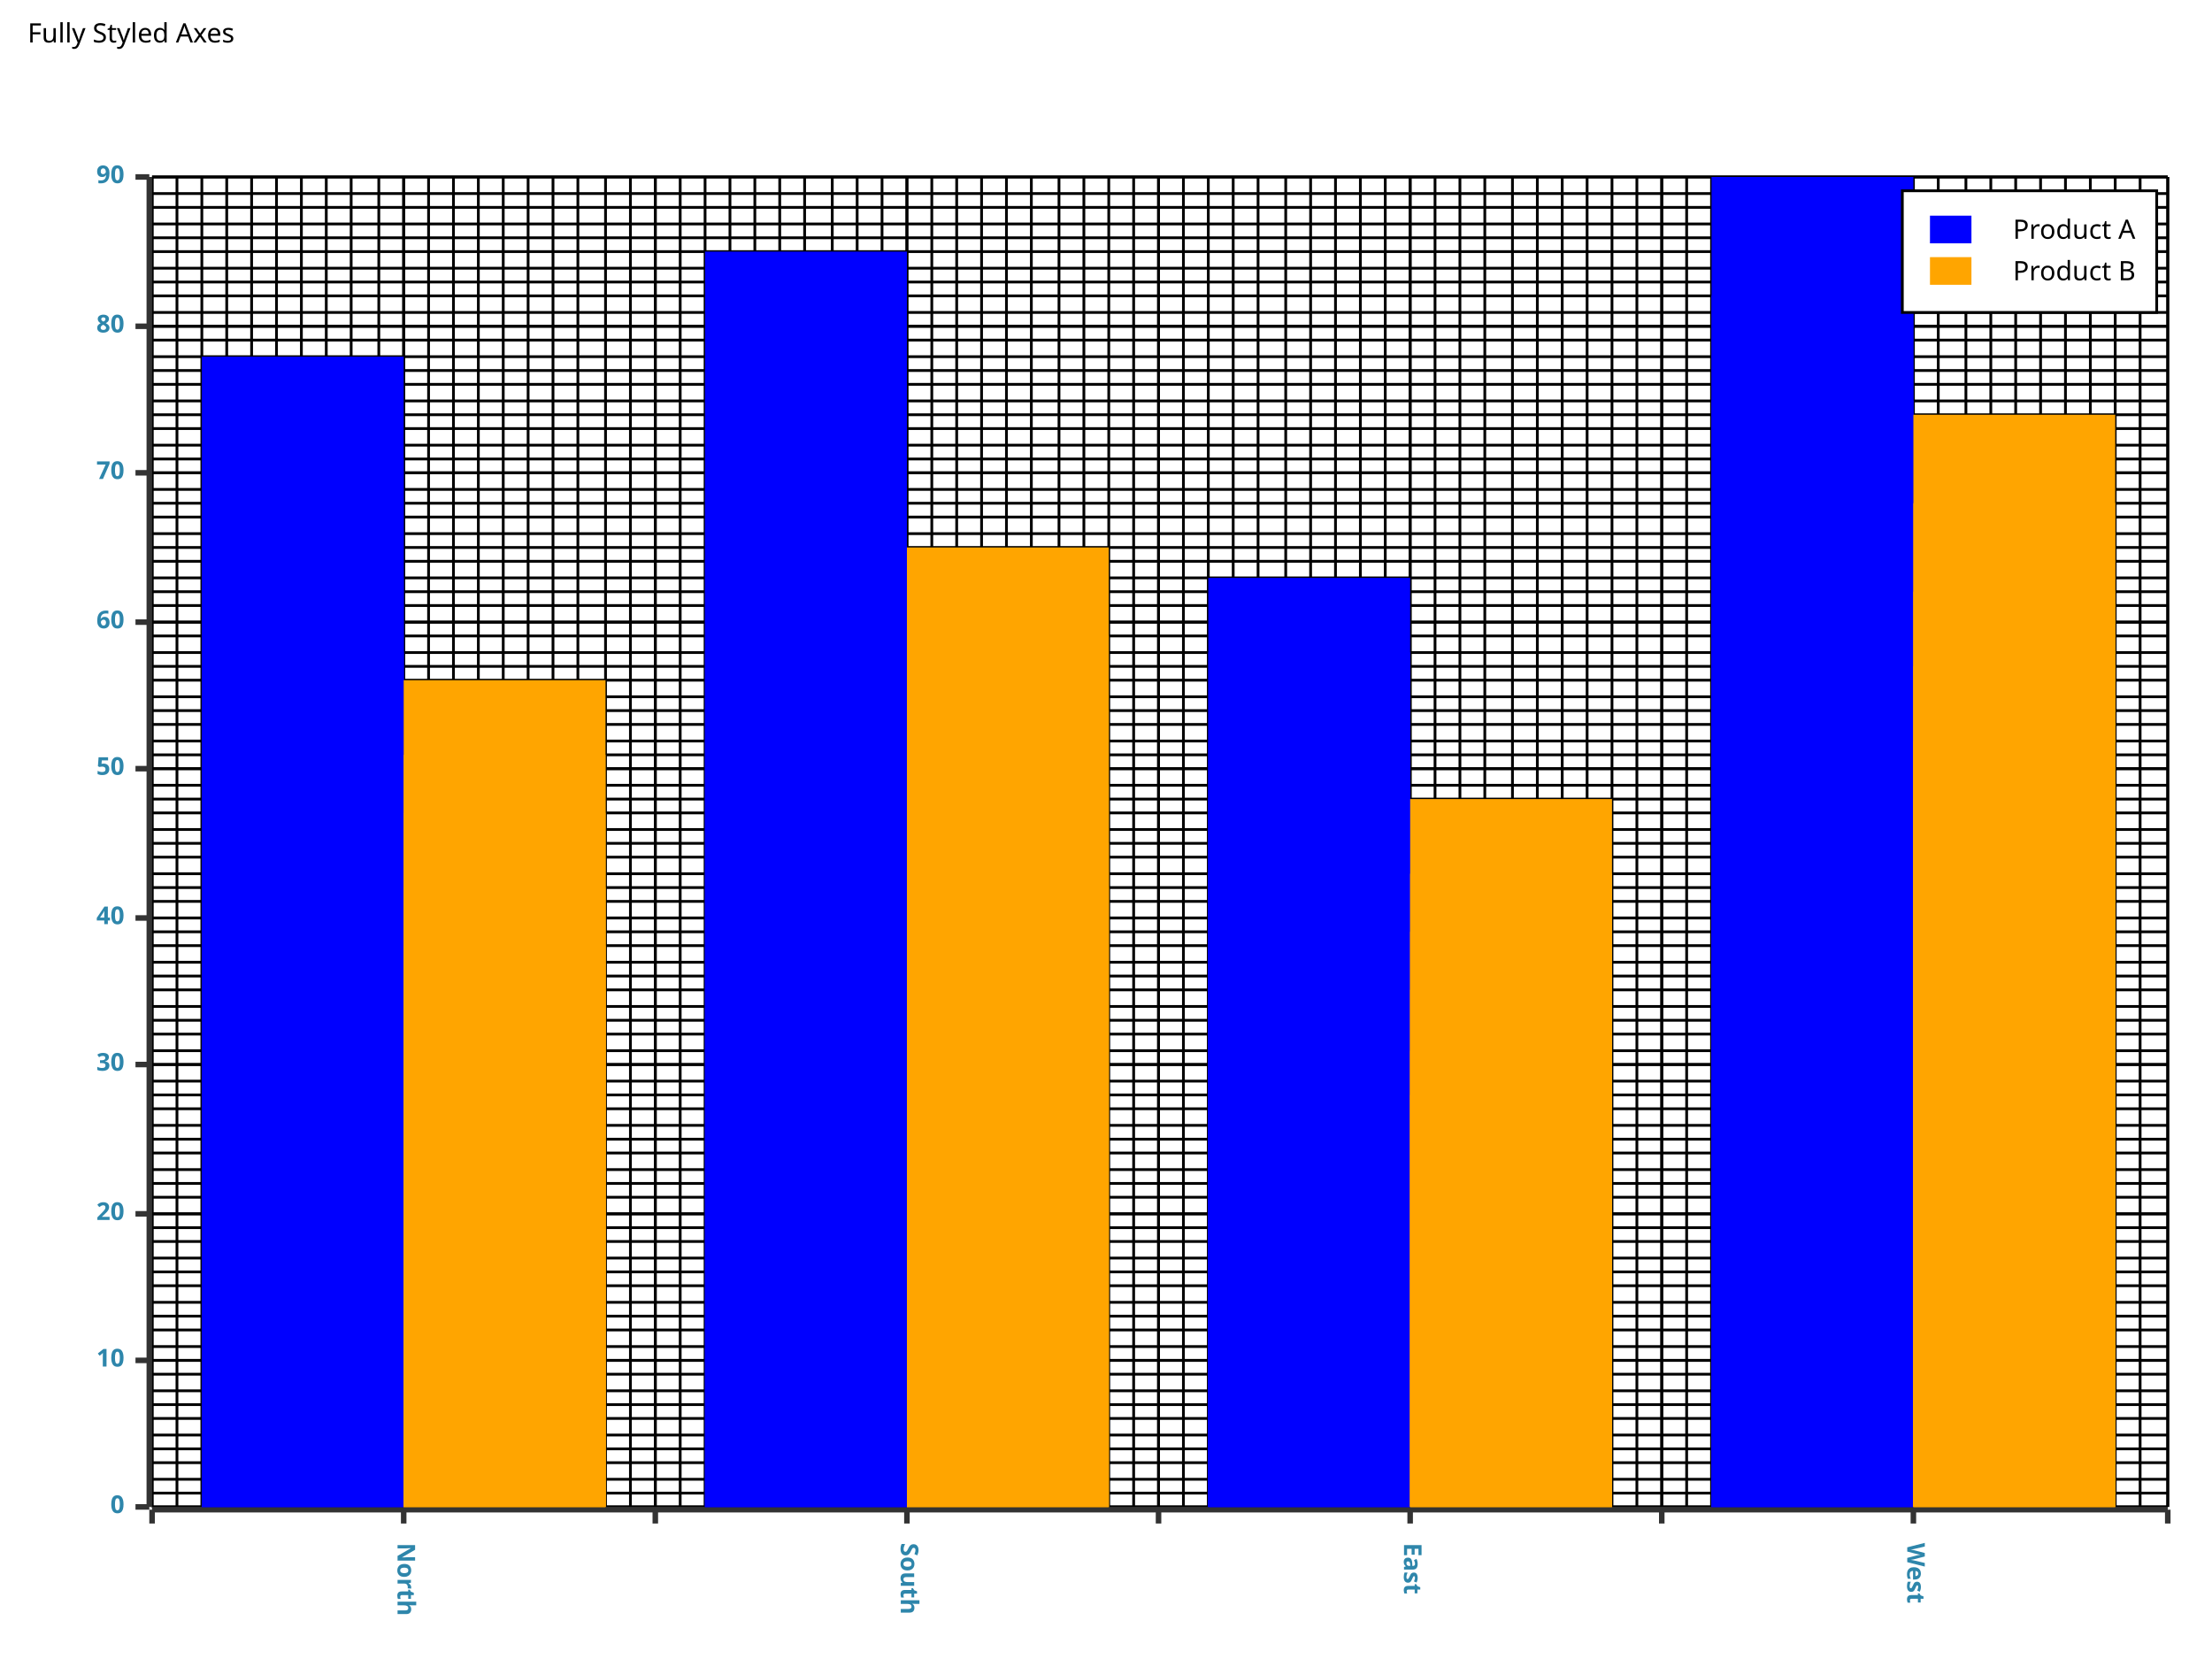
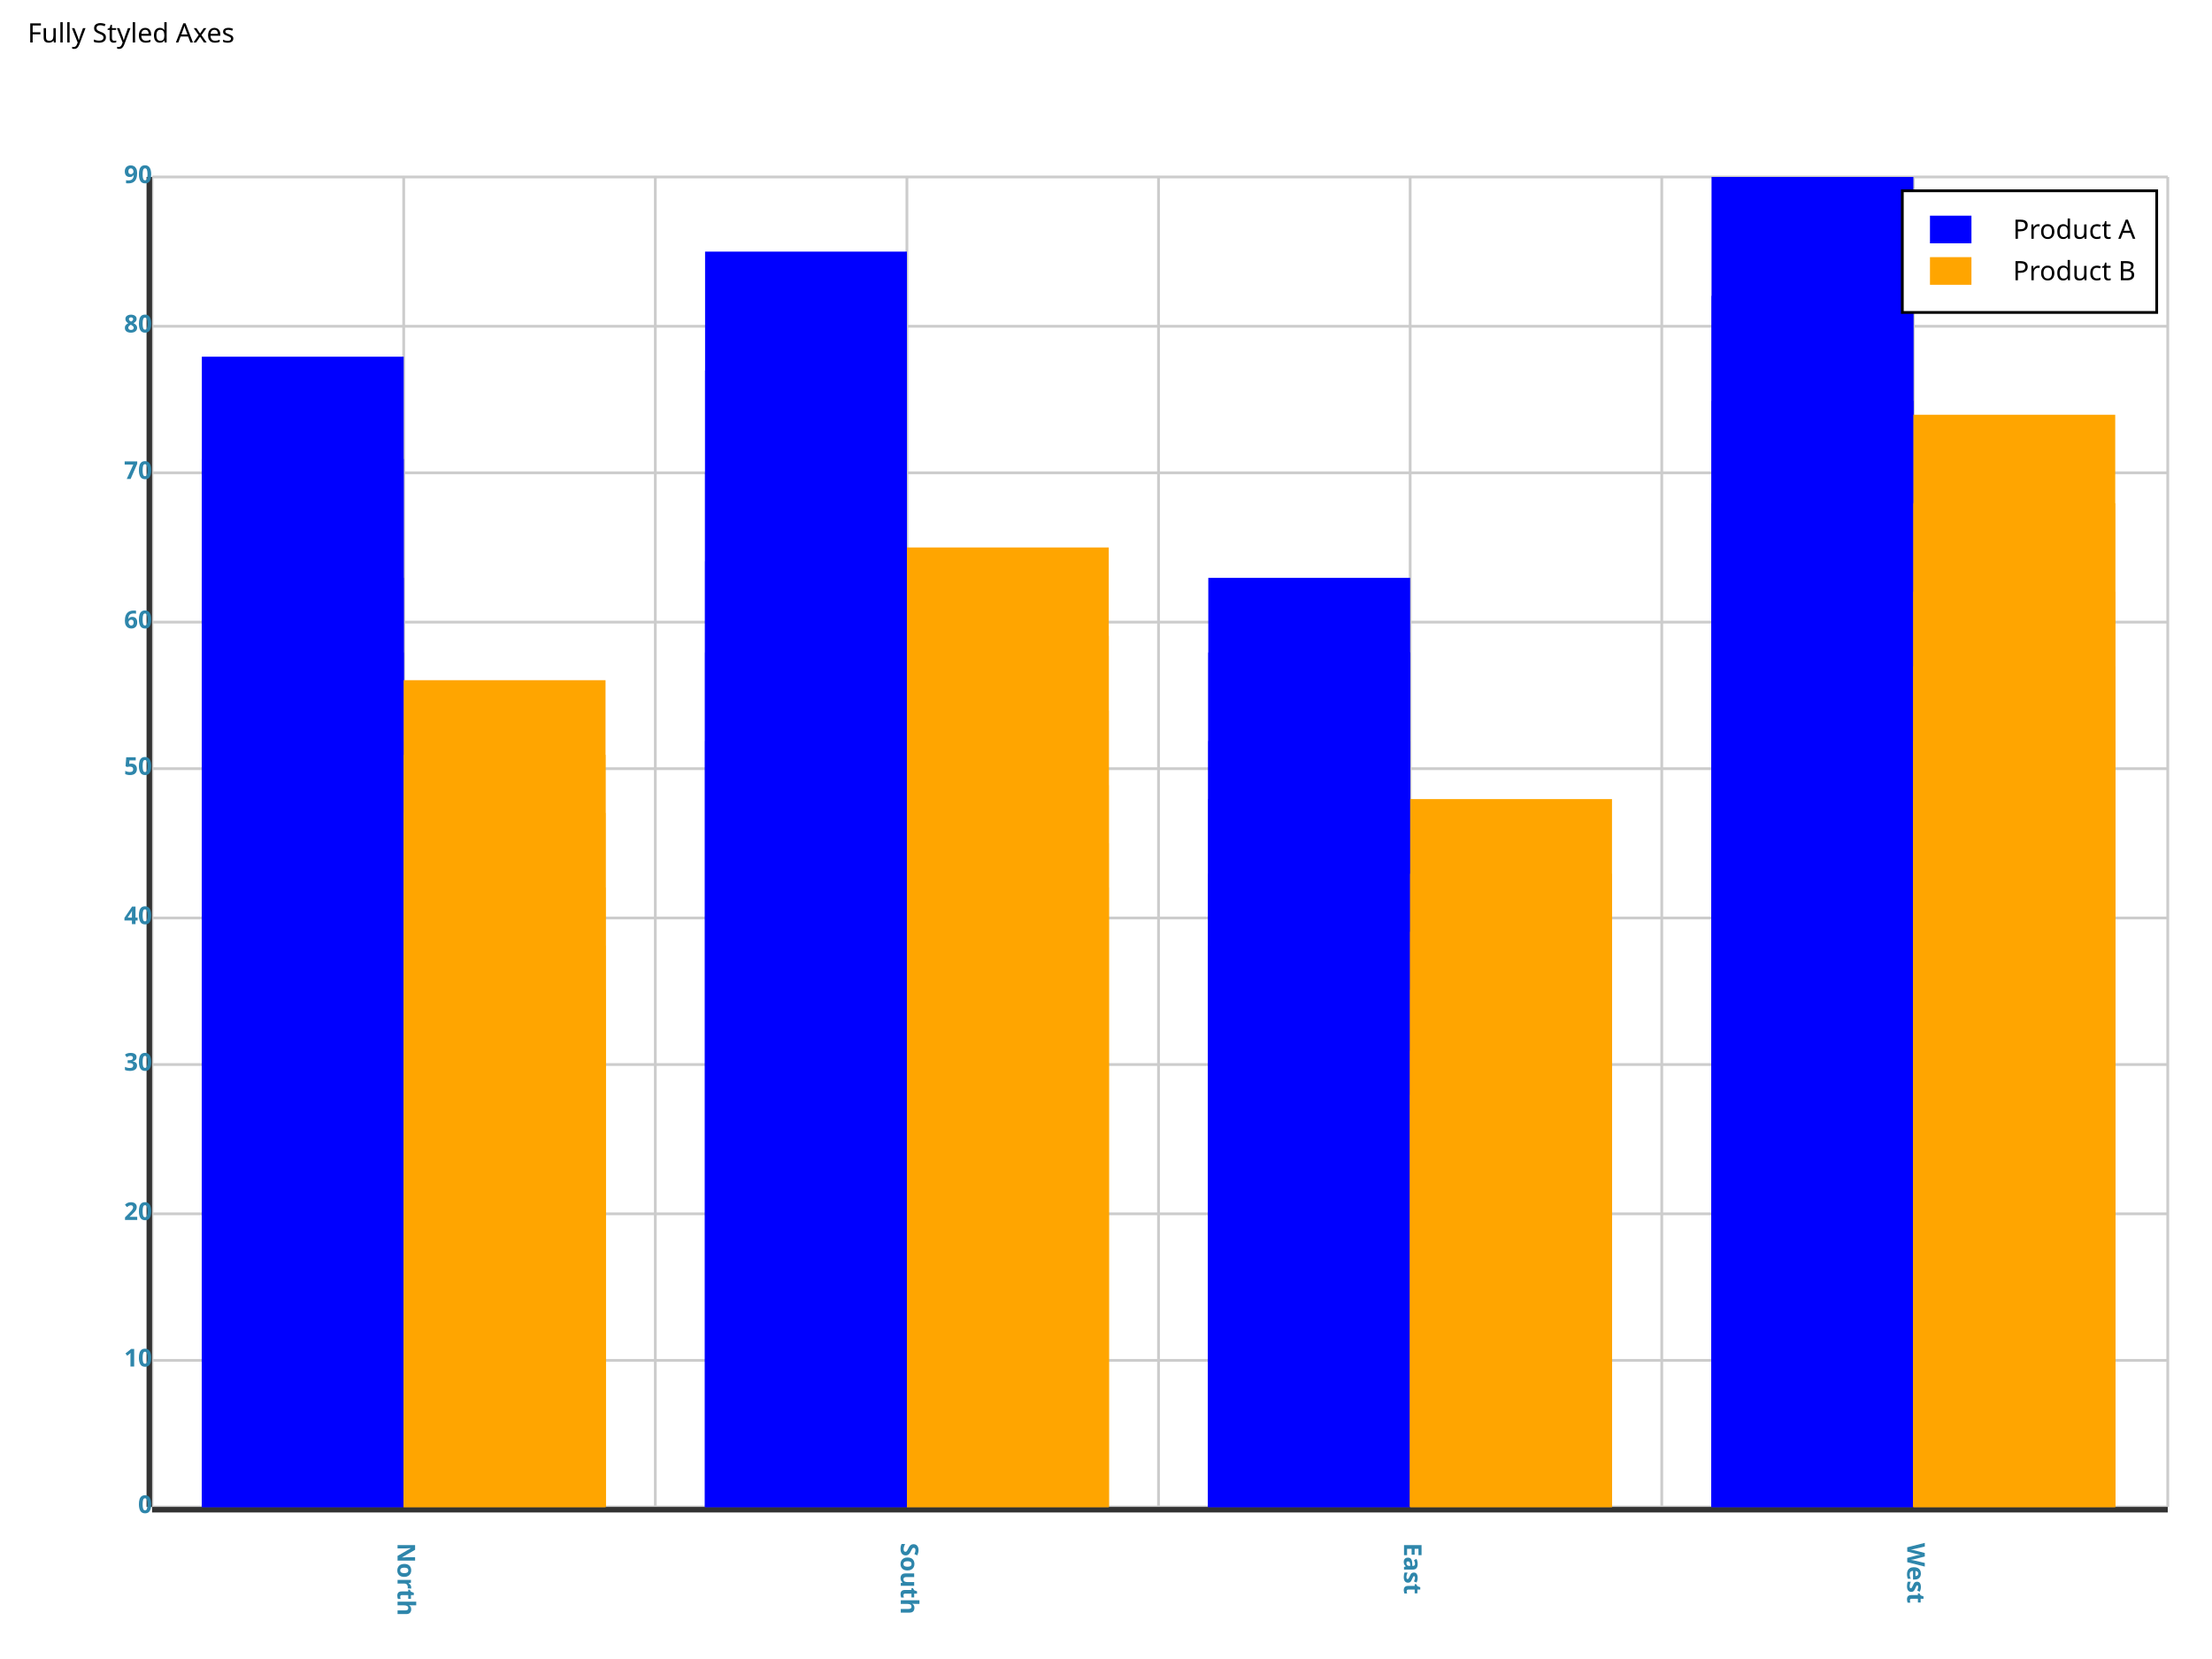
<svg xmlns="http://www.w3.org/2000/svg" width="800" height="600" viewBox="0 0 800 600">
  <rect x="0" y="0" width="800" height="600" opacity="1" fill="#FFFFFF" stroke="none" />
  <text x="10" y="8" dy="0.76em" text-anchor="start" font-family="sans-serif" font-size="9.677" opacity="1" fill="#000000">
Fully Styled Axes
</text>
  <text x="400" y="47" dy="0.76em" text-anchor="middle" font-family="sans-serif" font-size="12.097" opacity="1" fill="#000000">

</text>
-   <line opacity="1" stroke="#000000" stroke-width="1" x1="55" y1="545" x2="55" y2="64" />
-   <line opacity="1" stroke="#000000" stroke-width="1" x1="64" y1="545" x2="64" y2="64" />
-   <line opacity="1" stroke="#000000" stroke-width="1" x1="73" y1="545" x2="73" y2="64" />
-   <line opacity="1" stroke="#000000" stroke-width="1" x1="82" y1="545" x2="82" y2="64" />
-   <line opacity="1" stroke="#000000" stroke-width="1" x1="91" y1="545" x2="91" y2="64" />
-   <line opacity="1" stroke="#000000" stroke-width="1" x1="100" y1="545" x2="100" y2="64" />
-   <line opacity="1" stroke="#000000" stroke-width="1" x1="109" y1="545" x2="109" y2="64" />
-   <line opacity="1" stroke="#000000" stroke-width="1" x1="118" y1="545" x2="118" y2="64" />
-   <line opacity="1" stroke="#000000" stroke-width="1" x1="127" y1="545" x2="127" y2="64" />
-   <line opacity="1" stroke="#000000" stroke-width="1" x1="137" y1="545" x2="137" y2="64" />
-   <line opacity="1" stroke="#000000" stroke-width="1" x1="146" y1="545" x2="146" y2="64" />
-   <line opacity="1" stroke="#000000" stroke-width="1" x1="155" y1="545" x2="155" y2="64" />
-   <line opacity="1" stroke="#000000" stroke-width="1" x1="164" y1="545" x2="164" y2="64" />
-   <line opacity="1" stroke="#000000" stroke-width="1" x1="173" y1="545" x2="173" y2="64" />
-   <line opacity="1" stroke="#000000" stroke-width="1" x1="182" y1="545" x2="182" y2="64" />
-   <line opacity="1" stroke="#000000" stroke-width="1" x1="191" y1="545" x2="191" y2="64" />
-   <line opacity="1" stroke="#000000" stroke-width="1" x1="200" y1="545" x2="200" y2="64" />
-   <line opacity="1" stroke="#000000" stroke-width="1" x1="209" y1="545" x2="209" y2="64" />
-   <line opacity="1" stroke="#000000" stroke-width="1" x1="219" y1="545" x2="219" y2="64" />
-   <line opacity="1" stroke="#000000" stroke-width="1" x1="228" y1="545" x2="228" y2="64" />
-   <line opacity="1" stroke="#000000" stroke-width="1" x1="237" y1="545" x2="237" y2="64" />
-   <line opacity="1" stroke="#000000" stroke-width="1" x1="246" y1="545" x2="246" y2="64" />
-   <line opacity="1" stroke="#000000" stroke-width="1" x1="255" y1="545" x2="255" y2="64" />
-   <line opacity="1" stroke="#000000" stroke-width="1" x1="264" y1="545" x2="264" y2="64" />
-   <line opacity="1" stroke="#000000" stroke-width="1" x1="273" y1="545" x2="273" y2="64" />
-   <line opacity="1" stroke="#000000" stroke-width="1" x1="282" y1="545" x2="282" y2="64" />
-   <line opacity="1" stroke="#000000" stroke-width="1" x1="291" y1="545" x2="291" y2="64" />
-   <line opacity="1" stroke="#000000" stroke-width="1" x1="301" y1="545" x2="301" y2="64" />
-   <line opacity="1" stroke="#000000" stroke-width="1" x1="310" y1="545" x2="310" y2="64" />
-   <line opacity="1" stroke="#000000" stroke-width="1" x1="319" y1="545" x2="319" y2="64" />
-   <line opacity="1" stroke="#000000" stroke-width="1" x1="328" y1="545" x2="328" y2="64" />
-   <line opacity="1" stroke="#000000" stroke-width="1" x1="337" y1="545" x2="337" y2="64" />
-   <line opacity="1" stroke="#000000" stroke-width="1" x1="346" y1="545" x2="346" y2="64" />
-   <line opacity="1" stroke="#000000" stroke-width="1" x1="355" y1="545" x2="355" y2="64" />
-   <line opacity="1" stroke="#000000" stroke-width="1" x1="364" y1="545" x2="364" y2="64" />
-   <line opacity="1" stroke="#000000" stroke-width="1" x1="373" y1="545" x2="373" y2="64" />
-   <line opacity="1" stroke="#000000" stroke-width="1" x1="383" y1="545" x2="383" y2="64" />
-   <line opacity="1" stroke="#000000" stroke-width="1" x1="392" y1="545" x2="392" y2="64" />
-   <line opacity="1" stroke="#000000" stroke-width="1" x1="401" y1="545" x2="401" y2="64" />
-   <line opacity="1" stroke="#000000" stroke-width="1" x1="410" y1="545" x2="410" y2="64" />
-   <line opacity="1" stroke="#000000" stroke-width="1" x1="419" y1="545" x2="419" y2="64" />
-   <line opacity="1" stroke="#000000" stroke-width="1" x1="428" y1="545" x2="428" y2="64" />
-   <line opacity="1" stroke="#000000" stroke-width="1" x1="437" y1="545" x2="437" y2="64" />
-   <line opacity="1" stroke="#000000" stroke-width="1" x1="446" y1="545" x2="446" y2="64" />
-   <line opacity="1" stroke="#000000" stroke-width="1" x1="455" y1="545" x2="455" y2="64" />
-   <line opacity="1" stroke="#000000" stroke-width="1" x1="465" y1="545" x2="465" y2="64" />
-   <line opacity="1" stroke="#000000" stroke-width="1" x1="474" y1="545" x2="474" y2="64" />
-   <line opacity="1" stroke="#000000" stroke-width="1" x1="483" y1="545" x2="483" y2="64" />
-   <line opacity="1" stroke="#000000" stroke-width="1" x1="492" y1="545" x2="492" y2="64" />
-   <line opacity="1" stroke="#000000" stroke-width="1" x1="501" y1="545" x2="501" y2="64" />
-   <line opacity="1" stroke="#000000" stroke-width="1" x1="510" y1="545" x2="510" y2="64" />
-   <line opacity="1" stroke="#000000" stroke-width="1" x1="519" y1="545" x2="519" y2="64" />
-   <line opacity="1" stroke="#000000" stroke-width="1" x1="528" y1="545" x2="528" y2="64" />
-   <line opacity="1" stroke="#000000" stroke-width="1" x1="537" y1="545" x2="537" y2="64" />
-   <line opacity="1" stroke="#000000" stroke-width="1" x1="547" y1="545" x2="547" y2="64" />
-   <line opacity="1" stroke="#000000" stroke-width="1" x1="556" y1="545" x2="556" y2="64" />
-   <line opacity="1" stroke="#000000" stroke-width="1" x1="565" y1="545" x2="565" y2="64" />
-   <line opacity="1" stroke="#000000" stroke-width="1" x1="574" y1="545" x2="574" y2="64" />
-   <line opacity="1" stroke="#000000" stroke-width="1" x1="583" y1="545" x2="583" y2="64" />
-   <line opacity="1" stroke="#000000" stroke-width="1" x1="592" y1="545" x2="592" y2="64" />
-   <line opacity="1" stroke="#000000" stroke-width="1" x1="601" y1="545" x2="601" y2="64" />
-   <line opacity="1" stroke="#000000" stroke-width="1" x1="610" y1="545" x2="610" y2="64" />
-   <line opacity="1" stroke="#000000" stroke-width="1" x1="619" y1="545" x2="619" y2="64" />
-   <line opacity="1" stroke="#000000" stroke-width="1" x1="629" y1="545" x2="629" y2="64" />
-   <line opacity="1" stroke="#000000" stroke-width="1" x1="638" y1="545" x2="638" y2="64" />
-   <line opacity="1" stroke="#000000" stroke-width="1" x1="647" y1="545" x2="647" y2="64" />
-   <line opacity="1" stroke="#000000" stroke-width="1" x1="656" y1="545" x2="656" y2="64" />
-   <line opacity="1" stroke="#000000" stroke-width="1" x1="665" y1="545" x2="665" y2="64" />
-   <line opacity="1" stroke="#000000" stroke-width="1" x1="674" y1="545" x2="674" y2="64" />
-   <line opacity="1" stroke="#000000" stroke-width="1" x1="683" y1="545" x2="683" y2="64" />
-   <line opacity="1" stroke="#000000" stroke-width="1" x1="692" y1="545" x2="692" y2="64" />
-   <line opacity="1" stroke="#000000" stroke-width="1" x1="701" y1="545" x2="701" y2="64" />
-   <line opacity="1" stroke="#000000" stroke-width="1" x1="711" y1="545" x2="711" y2="64" />
-   <line opacity="1" stroke="#000000" stroke-width="1" x1="720" y1="545" x2="720" y2="64" />
-   <line opacity="1" stroke="#000000" stroke-width="1" x1="729" y1="545" x2="729" y2="64" />
-   <line opacity="1" stroke="#000000" stroke-width="1" x1="738" y1="545" x2="738" y2="64" />
-   <line opacity="1" stroke="#000000" stroke-width="1" x1="747" y1="545" x2="747" y2="64" />
-   <line opacity="1" stroke="#000000" stroke-width="1" x1="756" y1="545" x2="756" y2="64" />
-   <line opacity="1" stroke="#000000" stroke-width="1" x1="765" y1="545" x2="765" y2="64" />
-   <line opacity="1" stroke="#000000" stroke-width="1" x1="774" y1="545" x2="774" y2="64" />
-   <line opacity="1" stroke="#000000" stroke-width="1" x1="784" y1="545" x2="784" y2="64" />
-   <line opacity="1" stroke="#000000" stroke-width="1" x1="55" y1="545" x2="784" y2="545" />
-   <line opacity="1" stroke="#000000" stroke-width="1" x1="55" y1="540" x2="784" y2="540" />
-   <line opacity="1" stroke="#000000" stroke-width="1" x1="55" y1="535" x2="784" y2="535" />
-   <line opacity="1" stroke="#000000" stroke-width="1" x1="55" y1="529" x2="784" y2="529" />
-   <line opacity="1" stroke="#000000" stroke-width="1" x1="55" y1="524" x2="784" y2="524" />
-   <line opacity="1" stroke="#000000" stroke-width="1" x1="55" y1="519" x2="784" y2="519" />
-   <line opacity="1" stroke="#000000" stroke-width="1" x1="55" y1="513" x2="784" y2="513" />
-   <line opacity="1" stroke="#000000" stroke-width="1" x1="55" y1="508" x2="784" y2="508" />
-   <line opacity="1" stroke="#000000" stroke-width="1" x1="55" y1="503" x2="784" y2="503" />
-   <line opacity="1" stroke="#000000" stroke-width="1" x1="55" y1="497" x2="784" y2="497" />
-   <line opacity="1" stroke="#000000" stroke-width="1" x1="55" y1="492" x2="784" y2="492" />
-   <line opacity="1" stroke="#000000" stroke-width="1" x1="55" y1="487" x2="784" y2="487" />
-   <line opacity="1" stroke="#000000" stroke-width="1" x1="55" y1="481" x2="784" y2="481" />
-   <line opacity="1" stroke="#000000" stroke-width="1" x1="55" y1="476" x2="784" y2="476" />
-   <line opacity="1" stroke="#000000" stroke-width="1" x1="55" y1="471" x2="784" y2="471" />
-   <line opacity="1" stroke="#000000" stroke-width="1" x1="55" y1="465" x2="784" y2="465" />
-   <line opacity="1" stroke="#000000" stroke-width="1" x1="55" y1="460" x2="784" y2="460" />
-   <line opacity="1" stroke="#000000" stroke-width="1" x1="55" y1="455" x2="784" y2="455" />
-   <line opacity="1" stroke="#000000" stroke-width="1" x1="55" y1="449" x2="784" y2="449" />
-   <line opacity="1" stroke="#000000" stroke-width="1" x1="55" y1="444" x2="784" y2="444" />
-   <line opacity="1" stroke="#000000" stroke-width="1" x1="55" y1="439" x2="784" y2="439" />
-   <line opacity="1" stroke="#000000" stroke-width="1" x1="55" y1="433" x2="784" y2="433" />
-   <line opacity="1" stroke="#000000" stroke-width="1" x1="55" y1="428" x2="784" y2="428" />
-   <line opacity="1" stroke="#000000" stroke-width="1" x1="55" y1="423" x2="784" y2="423" />
-   <line opacity="1" stroke="#000000" stroke-width="1" x1="55" y1="417" x2="784" y2="417" />
-   <line opacity="1" stroke="#000000" stroke-width="1" x1="55" y1="412" x2="784" y2="412" />
-   <line opacity="1" stroke="#000000" stroke-width="1" x1="55" y1="407" x2="784" y2="407" />
-   <line opacity="1" stroke="#000000" stroke-width="1" x1="55" y1="401" x2="784" y2="401" />
-   <line opacity="1" stroke="#000000" stroke-width="1" x1="55" y1="396" x2="784" y2="396" />
-   <line opacity="1" stroke="#000000" stroke-width="1" x1="55" y1="391" x2="784" y2="391" />
-   <line opacity="1" stroke="#000000" stroke-width="1" x1="55" y1="385" x2="784" y2="385" />
-   <line opacity="1" stroke="#000000" stroke-width="1" x1="55" y1="380" x2="784" y2="380" />
-   <line opacity="1" stroke="#000000" stroke-width="1" x1="55" y1="374" x2="784" y2="374" />
-   <line opacity="1" stroke="#000000" stroke-width="1" x1="55" y1="369" x2="784" y2="369" />
-   <line opacity="1" stroke="#000000" stroke-width="1" x1="55" y1="364" x2="784" y2="364" />
-   <line opacity="1" stroke="#000000" stroke-width="1" x1="55" y1="358" x2="784" y2="358" />
-   <line opacity="1" stroke="#000000" stroke-width="1" x1="55" y1="353" x2="784" y2="353" />
-   <line opacity="1" stroke="#000000" stroke-width="1" x1="55" y1="348" x2="784" y2="348" />
-   <line opacity="1" stroke="#000000" stroke-width="1" x1="55" y1="342" x2="784" y2="342" />
-   <line opacity="1" stroke="#000000" stroke-width="1" x1="55" y1="337" x2="784" y2="337" />
-   <line opacity="1" stroke="#000000" stroke-width="1" x1="55" y1="332" x2="784" y2="332" />
-   <line opacity="1" stroke="#000000" stroke-width="1" x1="55" y1="326" x2="784" y2="326" />
-   <line opacity="1" stroke="#000000" stroke-width="1" x1="55" y1="321" x2="784" y2="321" />
-   <line opacity="1" stroke="#000000" stroke-width="1" x1="55" y1="316" x2="784" y2="316" />
-   <line opacity="1" stroke="#000000" stroke-width="1" x1="55" y1="310" x2="784" y2="310" />
-   <line opacity="1" stroke="#000000" stroke-width="1" x1="55" y1="305" x2="784" y2="305" />
-   <line opacity="1" stroke="#000000" stroke-width="1" x1="55" y1="300" x2="784" y2="300" />
-   <line opacity="1" stroke="#000000" stroke-width="1" x1="55" y1="294" x2="784" y2="294" />
-   <line opacity="1" stroke="#000000" stroke-width="1" x1="55" y1="289" x2="784" y2="289" />
-   <line opacity="1" stroke="#000000" stroke-width="1" x1="55" y1="284" x2="784" y2="284" />
-   <line opacity="1" stroke="#000000" stroke-width="1" x1="55" y1="278" x2="784" y2="278" />
-   <line opacity="1" stroke="#000000" stroke-width="1" x1="55" y1="273" x2="784" y2="273" />
-   <line opacity="1" stroke="#000000" stroke-width="1" x1="55" y1="268" x2="784" y2="268" />
-   <line opacity="1" stroke="#000000" stroke-width="1" x1="55" y1="262" x2="784" y2="262" />
-   <line opacity="1" stroke="#000000" stroke-width="1" x1="55" y1="257" x2="784" y2="257" />
-   <line opacity="1" stroke="#000000" stroke-width="1" x1="55" y1="252" x2="784" y2="252" />
-   <line opacity="1" stroke="#000000" stroke-width="1" x1="55" y1="246" x2="784" y2="246" />
-   <line opacity="1" stroke="#000000" stroke-width="1" x1="55" y1="241" x2="784" y2="241" />
-   <line opacity="1" stroke="#000000" stroke-width="1" x1="55" y1="236" x2="784" y2="236" />
-   <line opacity="1" stroke="#000000" stroke-width="1" x1="55" y1="230" x2="784" y2="230" />
-   <line opacity="1" stroke="#000000" stroke-width="1" x1="55" y1="225" x2="784" y2="225" />
-   <line opacity="1" stroke="#000000" stroke-width="1" x1="55" y1="219" x2="784" y2="219" />
-   <line opacity="1" stroke="#000000" stroke-width="1" x1="55" y1="214" x2="784" y2="214" />
-   <line opacity="1" stroke="#000000" stroke-width="1" x1="55" y1="209" x2="784" y2="209" />
-   <line opacity="1" stroke="#000000" stroke-width="1" x1="55" y1="203" x2="784" y2="203" />
-   <line opacity="1" stroke="#000000" stroke-width="1" x1="55" y1="198" x2="784" y2="198" />
-   <line opacity="1" stroke="#000000" stroke-width="1" x1="55" y1="193" x2="784" y2="193" />
-   <line opacity="1" stroke="#000000" stroke-width="1" x1="55" y1="187" x2="784" y2="187" />
-   <line opacity="1" stroke="#000000" stroke-width="1" x1="55" y1="182" x2="784" y2="182" />
-   <line opacity="1" stroke="#000000" stroke-width="1" x1="55" y1="177" x2="784" y2="177" />
-   <line opacity="1" stroke="#000000" stroke-width="1" x1="55" y1="171" x2="784" y2="171" />
-   <line opacity="1" stroke="#000000" stroke-width="1" x1="55" y1="166" x2="784" y2="166" />
-   <line opacity="1" stroke="#000000" stroke-width="1" x1="55" y1="161" x2="784" y2="161" />
-   <line opacity="1" stroke="#000000" stroke-width="1" x1="55" y1="155" x2="784" y2="155" />
-   <line opacity="1" stroke="#000000" stroke-width="1" x1="55" y1="150" x2="784" y2="150" />
-   <line opacity="1" stroke="#000000" stroke-width="1" x1="55" y1="145" x2="784" y2="145" />
-   <line opacity="1" stroke="#000000" stroke-width="1" x1="55" y1="139" x2="784" y2="139" />
-   <line opacity="1" stroke="#000000" stroke-width="1" x1="55" y1="134" x2="784" y2="134" />
-   <line opacity="1" stroke="#000000" stroke-width="1" x1="55" y1="129" x2="784" y2="129" />
-   <line opacity="1" stroke="#000000" stroke-width="1" x1="55" y1="123" x2="784" y2="123" />
-   <line opacity="1" stroke="#000000" stroke-width="1" x1="55" y1="118" x2="784" y2="118" />
-   <line opacity="1" stroke="#000000" stroke-width="1" x1="55" y1="113" x2="784" y2="113" />
-   <line opacity="1" stroke="#000000" stroke-width="1" x1="55" y1="107" x2="784" y2="107" />
-   <line opacity="1" stroke="#000000" stroke-width="1" x1="55" y1="102" x2="784" y2="102" />
-   <line opacity="1" stroke="#000000" stroke-width="1" x1="55" y1="97" x2="784" y2="97" />
-   <line opacity="1" stroke="#000000" stroke-width="1" x1="55" y1="91" x2="784" y2="91" />
-   <line opacity="1" stroke="#000000" stroke-width="1" x1="55" y1="86" x2="784" y2="86" />
-   <line opacity="1" stroke="#000000" stroke-width="1" x1="55" y1="81" x2="784" y2="81" />
-   <line opacity="1" stroke="#000000" stroke-width="1" x1="55" y1="75" x2="784" y2="75" />
-   <line opacity="1" stroke="#000000" stroke-width="1" x1="55" y1="70" x2="784" y2="70" />
-   <line opacity="1" stroke="#000000" stroke-width="1" x1="55" y1="64" x2="784" y2="64" />
-   <line opacity="1" stroke="#000000" stroke-width="1" x1="55" y1="545" x2="55" y2="64" />
-   <line opacity="1" stroke="#000000" stroke-width="1" x1="146" y1="545" x2="146" y2="64" />
-   <line opacity="1" stroke="#000000" stroke-width="1" x1="237" y1="545" x2="237" y2="64" />
-   <line opacity="1" stroke="#000000" stroke-width="1" x1="328" y1="545" x2="328" y2="64" />
-   <line opacity="1" stroke="#000000" stroke-width="1" x1="419" y1="545" x2="419" y2="64" />
-   <line opacity="1" stroke="#000000" stroke-width="1" x1="510" y1="545" x2="510" y2="64" />
-   <line opacity="1" stroke="#000000" stroke-width="1" x1="601" y1="545" x2="601" y2="64" />
-   <line opacity="1" stroke="#000000" stroke-width="1" x1="692" y1="545" x2="692" y2="64" />
-   <line opacity="1" stroke="#000000" stroke-width="1" x1="784" y1="545" x2="784" y2="64" />
-   <line opacity="1" stroke="#000000" stroke-width="1" x1="55" y1="545" x2="784" y2="545" />
-   <line opacity="1" stroke="#000000" stroke-width="1" x1="55" y1="492" x2="784" y2="492" />
-   <line opacity="1" stroke="#000000" stroke-width="1" x1="55" y1="439" x2="784" y2="439" />
-   <line opacity="1" stroke="#000000" stroke-width="1" x1="55" y1="385" x2="784" y2="385" />
-   <line opacity="1" stroke="#000000" stroke-width="1" x1="55" y1="332" x2="784" y2="332" />
-   <line opacity="1" stroke="#000000" stroke-width="1" x1="55" y1="278" x2="784" y2="278" />
-   <line opacity="1" stroke="#000000" stroke-width="1" x1="55" y1="225" x2="784" y2="225" />
-   <line opacity="1" stroke="#000000" stroke-width="1" x1="55" y1="171" x2="784" y2="171" />
-   <line opacity="1" stroke="#000000" stroke-width="1" x1="55" y1="118" x2="784" y2="118" />
-   <line opacity="1" stroke="#000000" stroke-width="1" x1="55" y1="64" x2="784" y2="64" />
+   <line opacity="1" stroke="#CCCCCC" stroke-width="1" x1="55" y1="545" x2="55" y2="64" />
+   <line opacity="1" stroke="#CCCCCC" stroke-width="1" x1="146" y1="545" x2="146" y2="64" />
+   <line opacity="1" stroke="#CCCCCC" stroke-width="1" x1="237" y1="545" x2="237" y2="64" />
+   <line opacity="1" stroke="#CCCCCC" stroke-width="1" x1="328" y1="545" x2="328" y2="64" />
+   <line opacity="1" stroke="#CCCCCC" stroke-width="1" x1="419" y1="545" x2="419" y2="64" />
+   <line opacity="1" stroke="#CCCCCC" stroke-width="1" x1="510" y1="545" x2="510" y2="64" />
+   <line opacity="1" stroke="#CCCCCC" stroke-width="1" x1="601" y1="545" x2="601" y2="64" />
+   <line opacity="1" stroke="#CCCCCC" stroke-width="1" x1="692" y1="545" x2="692" y2="64" />
+   <line opacity="1" stroke="#CCCCCC" stroke-width="1" x1="784" y1="545" x2="784" y2="64" />
+   <line opacity="1" stroke="#CCCCCC" stroke-width="1" x1="55" y1="545" x2="784" y2="545" />
+   <line opacity="1" stroke="#CCCCCC" stroke-width="1" x1="55" y1="492" x2="784" y2="492" />
+   <line opacity="1" stroke="#CCCCCC" stroke-width="1" x1="55" y1="439" x2="784" y2="439" />
+   <line opacity="1" stroke="#CCCCCC" stroke-width="1" x1="55" y1="385" x2="784" y2="385" />
+   <line opacity="1" stroke="#CCCCCC" stroke-width="1" x1="55" y1="332" x2="784" y2="332" />
+   <line opacity="1" stroke="#CCCCCC" stroke-width="1" x1="55" y1="278" x2="784" y2="278" />
+   <line opacity="1" stroke="#CCCCCC" stroke-width="1" x1="55" y1="225" x2="784" y2="225" />
+   <line opacity="1" stroke="#CCCCCC" stroke-width="1" x1="55" y1="171" x2="784" y2="171" />
+   <line opacity="1" stroke="#CCCCCC" stroke-width="1" x1="55" y1="118" x2="784" y2="118" />
+   <line opacity="1" stroke="#CCCCCC" stroke-width="1" x1="55" y1="64" x2="784" y2="64" />
  <polyline fill="none" opacity="1" stroke="#333333" stroke-width="2" points="54,64 54,545 " />
-   <text x="45" y="545" dy="0.5ex" text-anchor="end" font-family="sans-serif" font-size="8.871" opacity="1" fill="#2E86AB" font-weight="bold">
+   <text x="55" y="545" dy="0.5ex" text-anchor="end" font-family="sans-serif" font-size="8.871" opacity="1" fill="#2E86AB" font-weight="bold">
0
</text>
-   <polyline fill="none" opacity="1" stroke="#333333" stroke-width="2" points="49,545 54,545 " />
-   <text x="45" y="492" dy="0.5ex" text-anchor="end" font-family="sans-serif" font-size="8.871" opacity="1" fill="#2E86AB" font-weight="bold">
+   <text x="55" y="492" dy="0.5ex" text-anchor="end" font-family="sans-serif" font-size="8.871" opacity="1" fill="#2E86AB" font-weight="bold">
10
</text>
-   <polyline fill="none" opacity="1" stroke="#333333" stroke-width="2" points="49,492 54,492 " />
-   <text x="45" y="439" dy="0.5ex" text-anchor="end" font-family="sans-serif" font-size="8.871" opacity="1" fill="#2E86AB" font-weight="bold">
+   <text x="55" y="439" dy="0.5ex" text-anchor="end" font-family="sans-serif" font-size="8.871" opacity="1" fill="#2E86AB" font-weight="bold">
20
</text>
-   <polyline fill="none" opacity="1" stroke="#333333" stroke-width="2" points="49,439 54,439 " />
-   <text x="45" y="385" dy="0.5ex" text-anchor="end" font-family="sans-serif" font-size="8.871" opacity="1" fill="#2E86AB" font-weight="bold">
+   <text x="55" y="385" dy="0.5ex" text-anchor="end" font-family="sans-serif" font-size="8.871" opacity="1" fill="#2E86AB" font-weight="bold">
30
</text>
-   <polyline fill="none" opacity="1" stroke="#333333" stroke-width="2" points="49,385 54,385 " />
-   <text x="45" y="332" dy="0.5ex" text-anchor="end" font-family="sans-serif" font-size="8.871" opacity="1" fill="#2E86AB" font-weight="bold">
+   <text x="55" y="332" dy="0.5ex" text-anchor="end" font-family="sans-serif" font-size="8.871" opacity="1" fill="#2E86AB" font-weight="bold">
40
</text>
-   <polyline fill="none" opacity="1" stroke="#333333" stroke-width="2" points="49,332 54,332 " />
-   <text x="45" y="278" dy="0.5ex" text-anchor="end" font-family="sans-serif" font-size="8.871" opacity="1" fill="#2E86AB" font-weight="bold">
+   <text x="55" y="278" dy="0.5ex" text-anchor="end" font-family="sans-serif" font-size="8.871" opacity="1" fill="#2E86AB" font-weight="bold">
50
</text>
-   <polyline fill="none" opacity="1" stroke="#333333" stroke-width="2" points="49,278 54,278 " />
-   <text x="45" y="225" dy="0.5ex" text-anchor="end" font-family="sans-serif" font-size="8.871" opacity="1" fill="#2E86AB" font-weight="bold">
+   <text x="55" y="225" dy="0.5ex" text-anchor="end" font-family="sans-serif" font-size="8.871" opacity="1" fill="#2E86AB" font-weight="bold">
60
</text>
-   <polyline fill="none" opacity="1" stroke="#333333" stroke-width="2" points="49,225 54,225 " />
-   <text x="45" y="171" dy="0.5ex" text-anchor="end" font-family="sans-serif" font-size="8.871" opacity="1" fill="#2E86AB" font-weight="bold">
+   <text x="55" y="171" dy="0.5ex" text-anchor="end" font-family="sans-serif" font-size="8.871" opacity="1" fill="#2E86AB" font-weight="bold">
70
</text>
-   <polyline fill="none" opacity="1" stroke="#333333" stroke-width="2" points="49,171 54,171 " />
-   <text x="45" y="118" dy="0.5ex" text-anchor="end" font-family="sans-serif" font-size="8.871" opacity="1" fill="#2E86AB" font-weight="bold">
+   <text x="55" y="118" dy="0.5ex" text-anchor="end" font-family="sans-serif" font-size="8.871" opacity="1" fill="#2E86AB" font-weight="bold">
80
</text>
-   <polyline fill="none" opacity="1" stroke="#333333" stroke-width="2" points="49,118 54,118 " />
-   <text x="45" y="64" dy="0.5ex" text-anchor="end" font-family="sans-serif" font-size="8.871" opacity="1" fill="#2E86AB" font-weight="bold">
+   <text x="55" y="64" dy="0.5ex" text-anchor="end" font-family="sans-serif" font-size="8.871" opacity="1" fill="#2E86AB" font-weight="bold">
90
</text>
-   <polyline fill="none" opacity="1" stroke="#333333" stroke-width="2" points="49,64 54,64 " />
  <polyline fill="none" opacity="1" stroke="#333333" stroke-width="2" points="55,546 784,546 " />
-   <text x="55" y="556" dy="0.76em" text-anchor="middle" font-family="sans-serif" font-size="8.871" opacity="1" fill="#2E86AB" font-weight="bold" transform="rotate(90, 55, 556)">
+   <text x="55" y="546" dy="0.76em" text-anchor="middle" font-family="sans-serif" font-size="8.871" opacity="1" fill="#2E86AB" font-weight="bold" transform="rotate(90, 55, 546)">

</text>
-   <polyline fill="none" opacity="1" stroke="#333333" stroke-width="2" points="55,546 55,551 " />
-   <text x="146" y="556" dy="0.76em" text-anchor="middle" font-family="sans-serif" font-size="8.871" opacity="1" fill="#2E86AB" font-weight="bold" transform="rotate(90, 146, 556)">
+   <text x="146" y="546" dy="0.76em" text-anchor="middle" font-family="sans-serif" font-size="8.871" opacity="1" fill="#2E86AB" font-weight="bold" transform="rotate(90, 146, 546)">

</text>
-   <polyline fill="none" opacity="1" stroke="#333333" stroke-width="2" points="146,546 146,551 " />
-   <text x="237" y="556" dy="0.76em" text-anchor="middle" font-family="sans-serif" font-size="8.871" opacity="1" fill="#2E86AB" font-weight="bold" transform="rotate(90, 237, 556)">
+   <text x="237" y="546" dy="0.76em" text-anchor="middle" font-family="sans-serif" font-size="8.871" opacity="1" fill="#2E86AB" font-weight="bold" transform="rotate(90, 237, 546)">

</text>
-   <polyline fill="none" opacity="1" stroke="#333333" stroke-width="2" points="237,546 237,551 " />
-   <text x="328" y="556" dy="0.76em" text-anchor="middle" font-family="sans-serif" font-size="8.871" opacity="1" fill="#2E86AB" font-weight="bold" transform="rotate(90, 328, 556)">
+   <text x="328" y="546" dy="0.76em" text-anchor="middle" font-family="sans-serif" font-size="8.871" opacity="1" fill="#2E86AB" font-weight="bold" transform="rotate(90, 328, 546)">

</text>
-   <polyline fill="none" opacity="1" stroke="#333333" stroke-width="2" points="328,546 328,551 " />
-   <text x="419" y="556" dy="0.76em" text-anchor="middle" font-family="sans-serif" font-size="8.871" opacity="1" fill="#2E86AB" font-weight="bold" transform="rotate(90, 419, 556)">
+   <text x="419" y="546" dy="0.76em" text-anchor="middle" font-family="sans-serif" font-size="8.871" opacity="1" fill="#2E86AB" font-weight="bold" transform="rotate(90, 419, 546)">

</text>
-   <polyline fill="none" opacity="1" stroke="#333333" stroke-width="2" points="419,546 419,551 " />
-   <text x="510" y="556" dy="0.76em" text-anchor="middle" font-family="sans-serif" font-size="8.871" opacity="1" fill="#2E86AB" font-weight="bold" transform="rotate(90, 510, 556)">
+   <text x="510" y="546" dy="0.76em" text-anchor="middle" font-family="sans-serif" font-size="8.871" opacity="1" fill="#2E86AB" font-weight="bold" transform="rotate(90, 510, 546)">

</text>
-   <polyline fill="none" opacity="1" stroke="#333333" stroke-width="2" points="510,546 510,551 " />
-   <text x="601" y="556" dy="0.76em" text-anchor="middle" font-family="sans-serif" font-size="8.871" opacity="1" fill="#2E86AB" font-weight="bold" transform="rotate(90, 601, 556)">
+   <text x="601" y="546" dy="0.76em" text-anchor="middle" font-family="sans-serif" font-size="8.871" opacity="1" fill="#2E86AB" font-weight="bold" transform="rotate(90, 601, 546)">

</text>
-   <polyline fill="none" opacity="1" stroke="#333333" stroke-width="2" points="601,546 601,551 " />
-   <text x="692" y="556" dy="0.76em" text-anchor="middle" font-family="sans-serif" font-size="8.871" opacity="1" fill="#2E86AB" font-weight="bold" transform="rotate(90, 692, 556)">
+   <text x="692" y="546" dy="0.76em" text-anchor="middle" font-family="sans-serif" font-size="8.871" opacity="1" fill="#2E86AB" font-weight="bold" transform="rotate(90, 692, 546)">

</text>
-   <polyline fill="none" opacity="1" stroke="#333333" stroke-width="2" points="692,546 692,551 " />
-   <text x="784" y="556" dy="0.76em" text-anchor="middle" font-family="sans-serif" font-size="8.871" opacity="1" fill="#2E86AB" font-weight="bold" transform="rotate(90, 784, 556)">
+   <text x="784" y="546" dy="0.76em" text-anchor="middle" font-family="sans-serif" font-size="8.871" opacity="1" fill="#2E86AB" font-weight="bold" transform="rotate(90, 784, 546)">

</text>
-   <polyline fill="none" opacity="1" stroke="#333333" stroke-width="2" points="784,546 784,551 " />
  <text x="146" y="558" dy="0.5ex" text-anchor="start" font-family="sans-serif" font-size="8.871" opacity="1" fill="#2E86AB" font-weight="bold" transform="rotate(90, 146, 558)">
North
</text>
  <text x="328" y="558" dy="0.5ex" text-anchor="start" font-family="sans-serif" font-size="8.871" opacity="1" fill="#2E86AB" font-weight="bold" transform="rotate(90, 328, 558)">
South
</text>
  <text x="510" y="558" dy="0.5ex" text-anchor="start" font-family="sans-serif" font-size="8.871" opacity="1" fill="#2E86AB" font-weight="bold" transform="rotate(90, 510, 558)">
East
</text>
  <text x="692" y="558" dy="0.5ex" text-anchor="start" font-family="sans-serif" font-size="8.871" opacity="1" fill="#2E86AB" font-weight="bold" transform="rotate(90, 692, 558)">
West
</text>
  <rect x="73" y="305" width="73" height="240" opacity="1" fill="#0000FF" stroke="none" />
  <rect x="73" y="268" width="73" height="277" opacity="1" fill="#0000FF" stroke="none" />
  <rect x="73" y="236" width="73" height="309" opacity="1" fill="#0000FF" stroke="none" />
  <rect x="73" y="209" width="73" height="336" opacity="1" fill="#0000FF" stroke="none" />
  <rect x="73" y="166" width="73" height="379" opacity="1" fill="#0000FF" stroke="none" />
  <rect x="73" y="129" width="73" height="416" opacity="1" fill="#0000FF" stroke="none" />
  <rect x="255" y="268" width="73" height="277" opacity="1" fill="#0000FF" stroke="none" />
  <rect x="255" y="236" width="73" height="309" opacity="1" fill="#0000FF" stroke="none" />
  <rect x="255" y="203" width="73" height="342" opacity="1" fill="#0000FF" stroke="none" />
  <rect x="255" y="171" width="73" height="374" opacity="1" fill="#0000FF" stroke="none" />
  <rect x="255" y="134" width="73" height="411" opacity="1" fill="#0000FF" stroke="none" />
  <rect x="255" y="91" width="73" height="454" opacity="1" fill="#0000FF" stroke="none" />
  <rect x="437" y="342" width="73" height="203" opacity="1" fill="#0000FF" stroke="none" />
  <rect x="437" y="316" width="73" height="229" opacity="1" fill="#0000FF" stroke="none" />
  <rect x="437" y="289" width="73" height="256" opacity="1" fill="#0000FF" stroke="none" />
  <rect x="437" y="268" width="73" height="277" opacity="1" fill="#0000FF" stroke="none" />
  <rect x="437" y="236" width="73" height="309" opacity="1" fill="#0000FF" stroke="none" />
  <rect x="437" y="209" width="73" height="336" opacity="1" fill="#0000FF" stroke="none" />
  <rect x="619" y="252" width="73" height="293" opacity="1" fill="#0000FF" stroke="none" />
  <rect x="619" y="219" width="73" height="326" opacity="1" fill="#0000FF" stroke="none" />
  <rect x="619" y="182" width="73" height="363" opacity="1" fill="#0000FF" stroke="none" />
  <rect x="619" y="145" width="73" height="400" opacity="1" fill="#0000FF" stroke="none" />
  <rect x="619" y="107" width="73" height="438" opacity="1" fill="#0000FF" stroke="none" />
  <rect x="619" y="64" width="73" height="481" opacity="1" fill="#0000FF" stroke="none" />
  <rect x="146" y="358" width="73" height="187" opacity="1" fill="#FFA500" stroke="none" />
  <rect x="146" y="342" width="73" height="203" opacity="1" fill="#FFA500" stroke="none" />
  <rect x="146" y="321" width="73" height="224" opacity="1" fill="#FFA500" stroke="none" />
  <rect x="146" y="294" width="73" height="251" opacity="1" fill="#FFA500" stroke="none" />
  <rect x="146" y="273" width="73" height="272" opacity="1" fill="#FFA500" stroke="none" />
  <rect x="146" y="246" width="73" height="299" opacity="1" fill="#FFA500" stroke="none" />
  <rect x="328" y="321" width="73" height="224" opacity="1" fill="#FFA500" stroke="none" />
  <rect x="328" y="305" width="73" height="240" opacity="1" fill="#FFA500" stroke="none" />
  <rect x="328" y="284" width="73" height="261" opacity="1" fill="#FFA500" stroke="none" />
  <rect x="328" y="257" width="73" height="288" opacity="1" fill="#FFA500" stroke="none" />
  <rect x="328" y="230" width="73" height="315" opacity="1" fill="#FFA500" stroke="none" />
  <rect x="328" y="198" width="73" height="347" opacity="1" fill="#FFA500" stroke="none" />
  <rect x="510" y="396" width="73" height="149" opacity="1" fill="#FFA500" stroke="none" />
  <rect x="510" y="380" width="73" height="165" opacity="1" fill="#FFA500" stroke="none" />
  <rect x="510" y="358" width="73" height="187" opacity="1" fill="#FFA500" stroke="none" />
  <rect x="510" y="337" width="73" height="208" opacity="1" fill="#FFA500" stroke="none" />
  <rect x="510" y="316" width="73" height="229" opacity="1" fill="#FFA500" stroke="none" />
  <rect x="510" y="289" width="73" height="256" opacity="1" fill="#FFA500" stroke="none" />
  <rect x="692" y="289" width="73" height="256" opacity="1" fill="#FFA500" stroke="none" />
  <rect x="692" y="268" width="73" height="277" opacity="1" fill="#FFA500" stroke="none" />
  <rect x="692" y="241" width="73" height="304" opacity="1" fill="#FFA500" stroke="none" />
  <rect x="692" y="214" width="73" height="331" opacity="1" fill="#FFA500" stroke="none" />
  <rect x="692" y="182" width="73" height="363" opacity="1" fill="#FFA500" stroke="none" />
  <rect x="692" y="150" width="73" height="395" opacity="1" fill="#FFA500" stroke="none" />
  <rect x="688" y="69" width="92" height="44" opacity="1" fill="#FFFFFF" stroke="none" />
  <rect x="688" y="69" width="92" height="44" opacity="1" fill="none" stroke="#000000" />
  <text x="728" y="79" dy="0.76em" text-anchor="start" font-family="sans-serif" font-size="9.677" opacity="1" fill="#000000">
Product A
</text>
  <text x="728" y="94" dy="0.76em" text-anchor="start" font-family="sans-serif" font-size="9.677" opacity="1" fill="#000000">
Product B
</text>
  <rect x="698" y="78" width="15" height="10" opacity="1" fill="#0000FF" stroke="none" />
  <rect x="698" y="93" width="15" height="10" opacity="1" fill="#FFA500" stroke="none" />
</svg>
